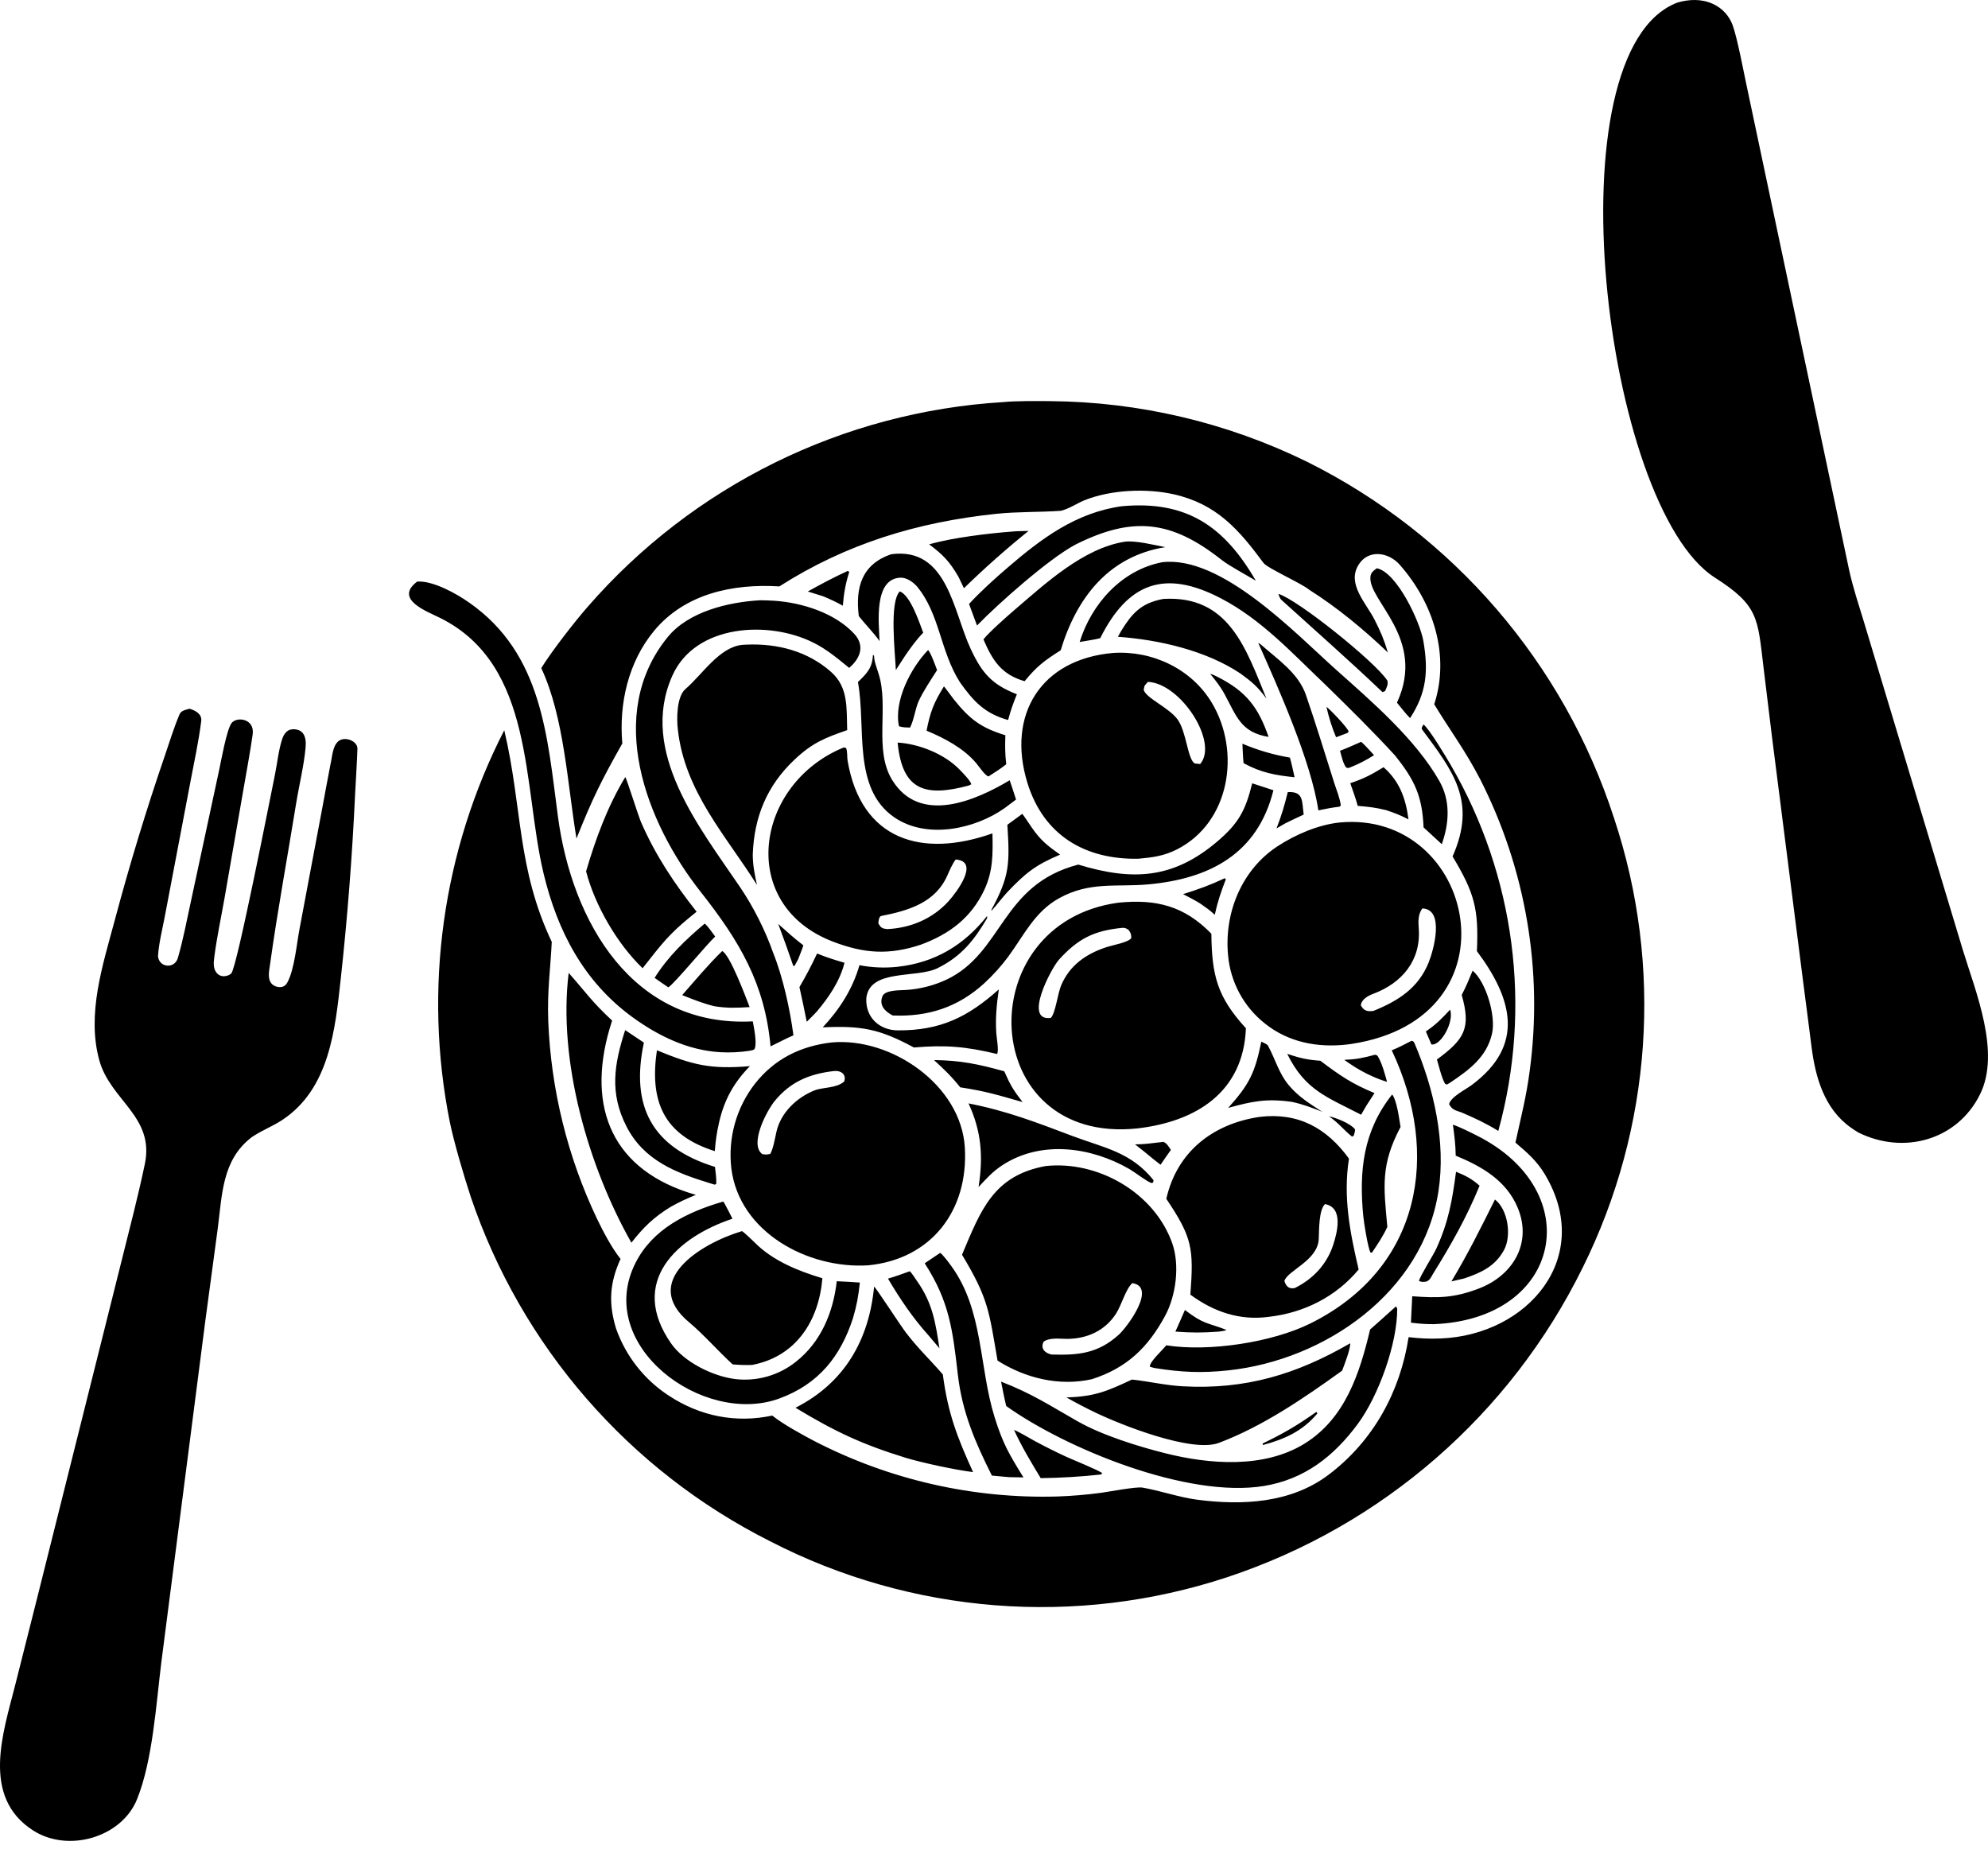
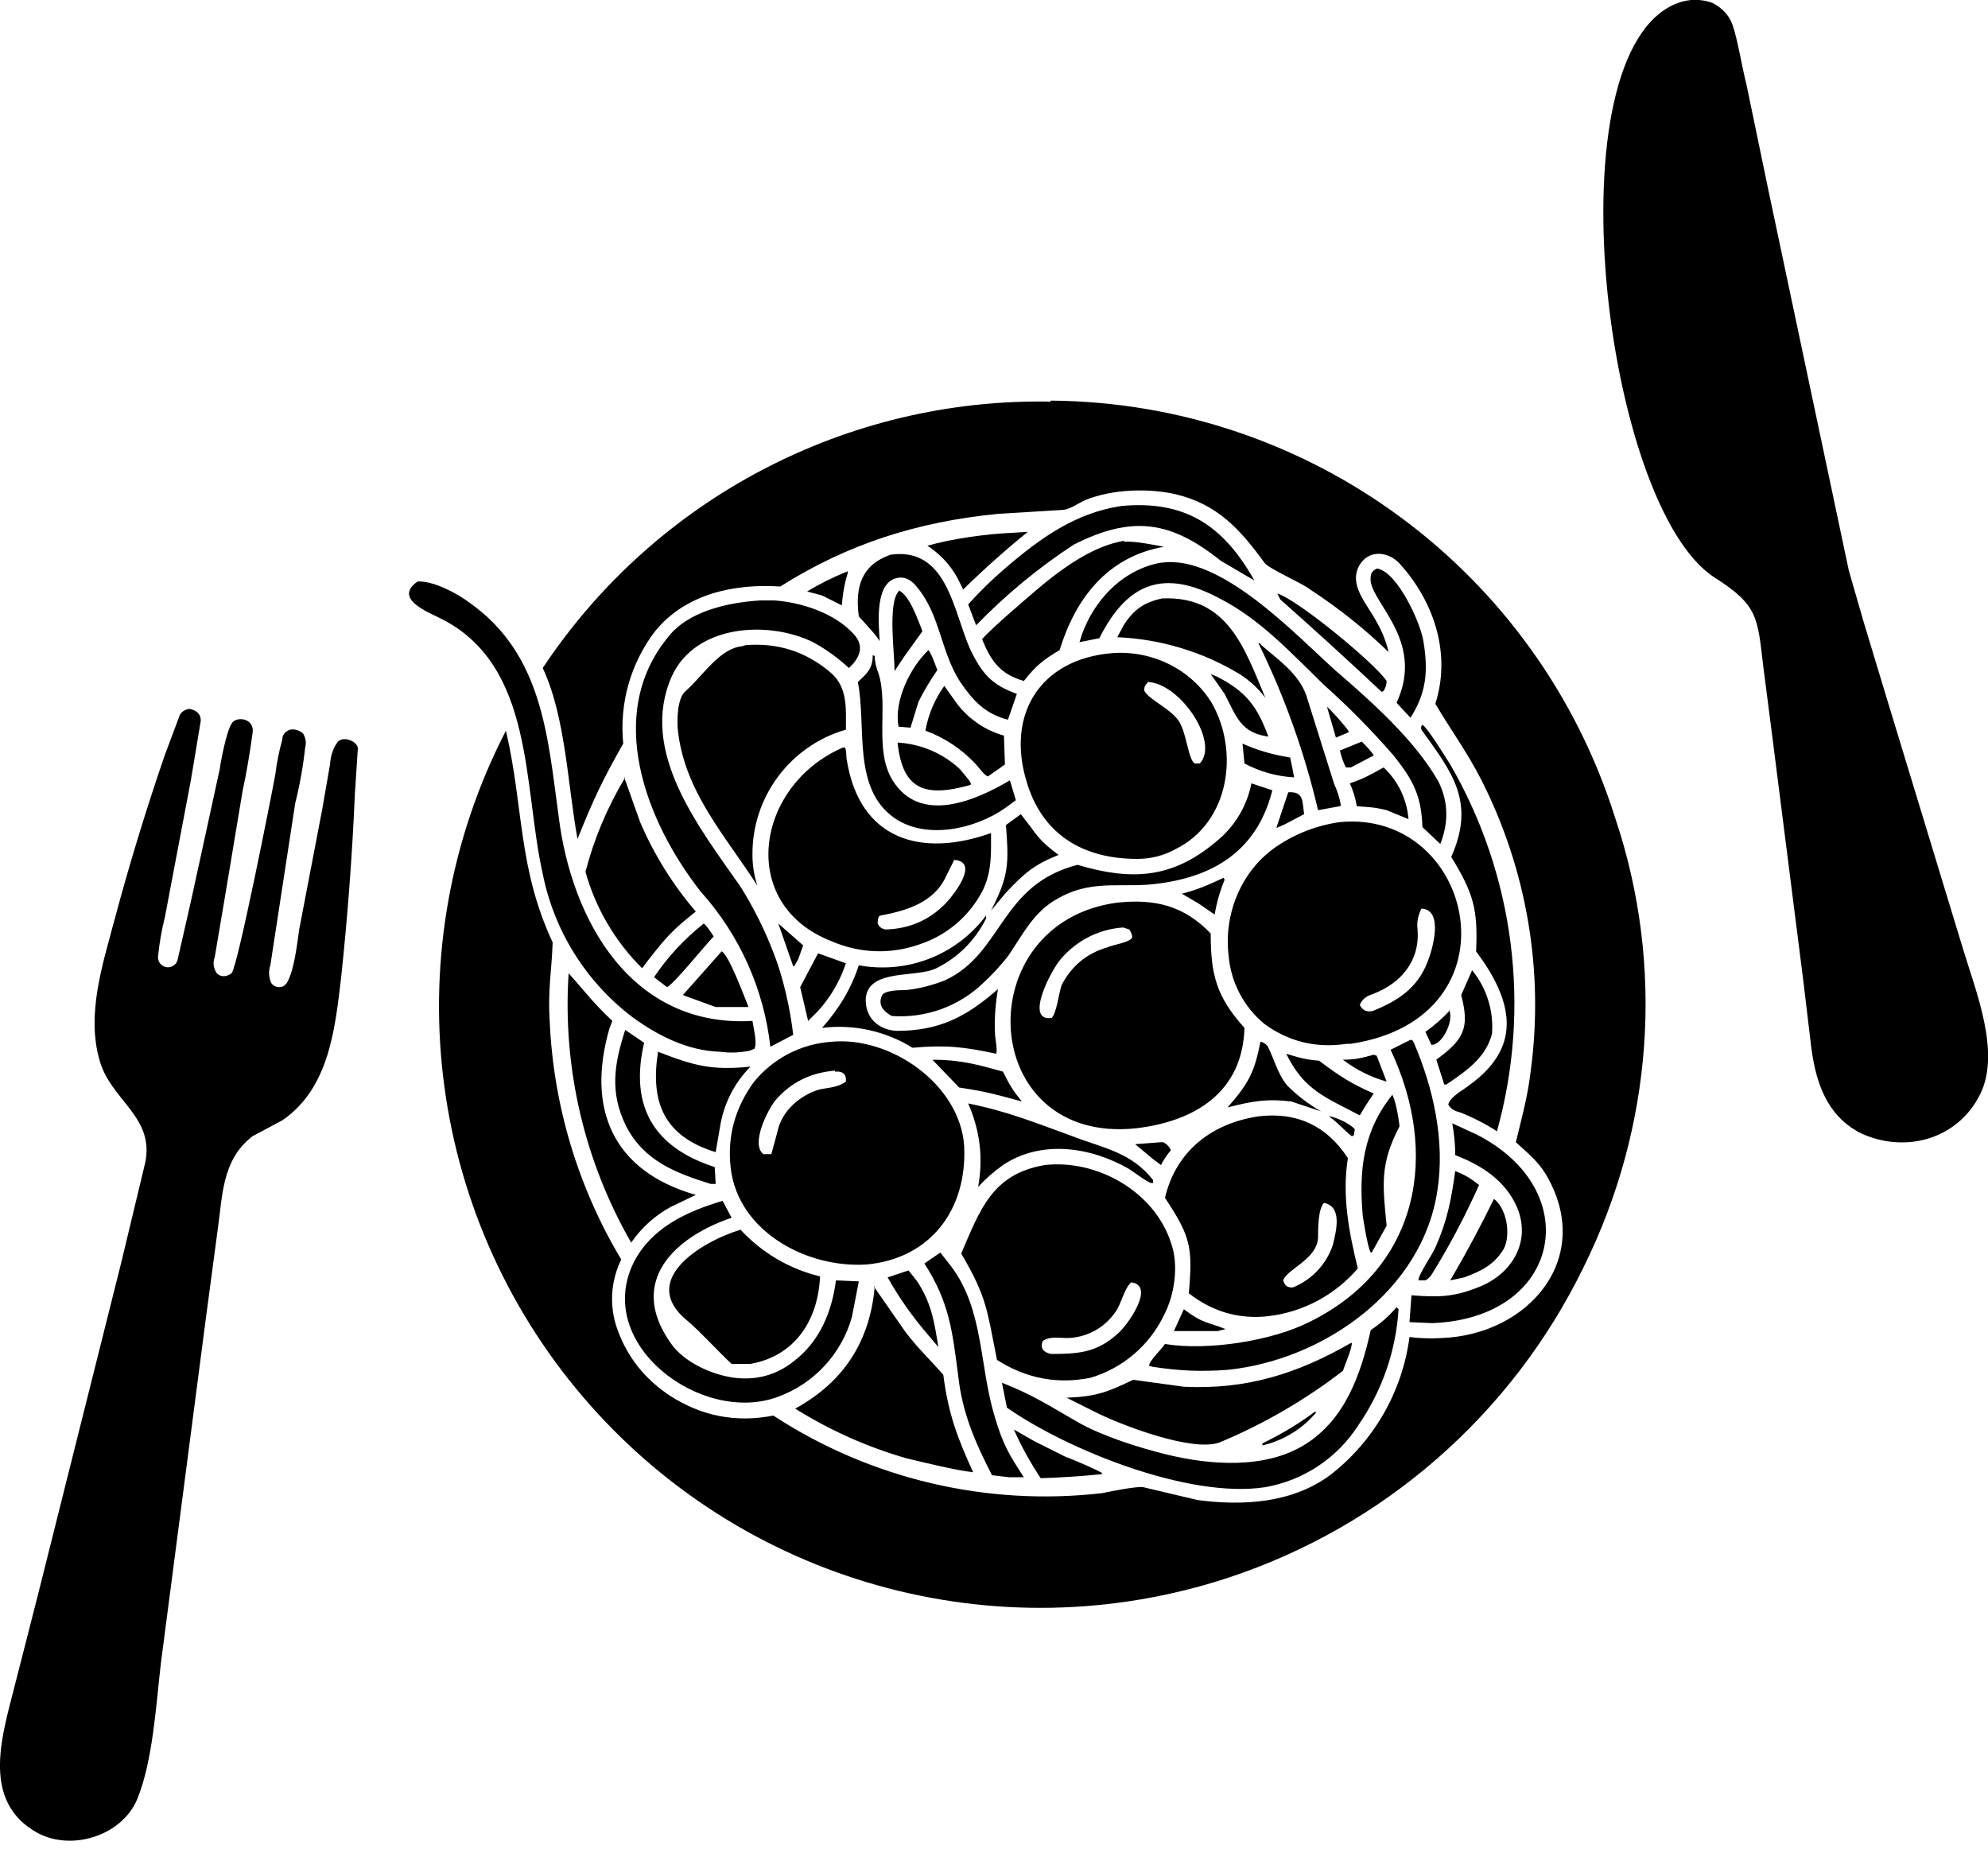
- <svg xmlns="http://www.w3.org/2000/svg" width="200" height="186" viewBox="0 0 200 186" fill="none">
-   <path d="M19.078 71.296C19.652 71.47 20.335 71.82 20.244 72.54C19.99 74.558 19.548 76.59 19.167 78.594L16.576 92.213C16.34 93.451 15.964 94.956 15.896 96.189C15.996 97.343 17.566 97.508 17.899 96.352C18.432 94.506 18.797 92.554 19.206 90.673L22.054 77.43C22.231 76.601 22.785 73.51 23.264 72.781C23.747 72.047 25.651 72.248 25.419 73.884C25.154 75.75 24.785 77.696 24.457 79.603L22.585 90.366C22.239 92.33 21.811 94.307 21.558 96.285C21.489 96.83 21.423 97.437 21.814 97.887C21.982 98.08 22.201 98.19 22.457 98.203C22.718 98.215 23.094 98.112 23.273 97.91C23.858 97.253 27.214 80.1 27.654 77.957C27.893 76.794 28.016 75.5 28.379 74.376C28.471 74.091 28.603 73.817 28.828 73.613C29.076 73.388 29.361 73.332 29.688 73.366C30.021 73.4 30.315 73.531 30.508 73.811C30.775 74.2 30.782 74.746 30.742 75.199C30.584 77.015 30.085 79.003 29.791 80.828C28.919 86.234 27.912 91.643 27.16 97.066C27.08 97.642 26.896 98.433 27.302 98.922C27.491 99.151 27.782 99.279 28.077 99.296C28.455 99.317 28.713 99.178 28.898 98.848C29.617 97.569 29.849 94.947 30.128 93.471L32.383 81.492C32.67 79.952 32.952 78.409 33.25 76.87C33.429 76.146 33.438 75.142 33.991 74.608C34.62 74 35.986 74.52 35.959 75.326C35.909 76.808 35.799 78.417 35.724 79.896C35.436 86.111 34.953 92.316 34.277 98.501C33.717 103.576 33.142 109.522 28.403 112.66C27.457 113.286 26.404 113.686 25.451 114.312L25.328 114.393C22.299 116.701 22.355 120.255 21.886 123.731L20.668 132.778L16.235 167.187C15.708 171.409 15.363 177.086 13.789 180.99C12.236 184.84 6.869 186.395 3.346 184.143C-1.937 180.767 0.319 174.296 1.528 169.51L3.788 160.551L12.192 126.99C13.011 123.691 13.88 120.405 14.573 117.085C15.569 112.312 11.096 110.693 9.987 106.649C8.712 102.001 10.331 97.095 11.549 92.561C13.04 86.967 14.726 81.426 16.606 75.95C17.049 74.647 17.528 73.098 18.074 71.834C18.229 71.477 18.715 71.385 19.078 71.296ZM105.63 40.352C114.601 40.42 123.442 42.504 131.498 46.453C146.191 53.768 157.322 66.689 162.379 82.302C167.336 97.198 166.203 113.449 159.227 127.513C151.962 142.268 139.076 153.489 123.461 158.658C108.266 163.677 91.689 162.372 77.467 155.039C63.26 147.888 52.441 135.434 47.35 120.368C46.676 118.31 45.675 114.93 45.246 112.839C42.581 99.469 44.514 85.59 50.731 73.457C52.566 81.25 51.988 87.3 55.509 94.751C55.365 97.656 55.049 99.601 55.155 102.691C55.425 109.58 57.088 116.343 60.045 122.571C60.682 123.889 61.521 125.501 62.43 126.642C61.318 129.072 61.206 131.118 61.984 133.665C62.968 136.441 64.842 138.814 67.314 140.415C70.46 142.473 74.031 143.178 77.693 142.4C78.759 143.259 80.726 144.337 81.947 144.974C89.496 148.868 97.911 150.783 106.402 150.538C107.886 150.486 109.366 150.36 110.837 150.16C111.666 150.038 114.31 149.542 114.92 149.643C116.641 149.93 118.615 150.623 120.436 150.862C124.98 151.457 129.874 151.214 133.657 148.356C138.171 144.946 140.859 140.011 141.712 134.511C142.884 134.645 143.739 134.691 144.934 134.644C153.715 134.296 160.402 126.484 155.428 118.144C154.622 116.792 153.647 115.95 152.458 114.939C153.008 112.41 153.555 110.336 153.897 107.7C155.247 97.648 153.506 87.424 148.908 78.384C147.416 75.5 145.921 73.535 144.288 70.849C145.9 65.886 144.184 60.618 140.813 56.804C139.694 55.538 137.658 55.222 136.671 56.821C135.477 58.754 137.442 60.668 138.293 62.35C138.898 63.547 139.235 64.327 139.625 65.638C137.208 63.32 134.536 61.117 131.7 59.319C131.028 58.73 127.502 57.152 127.125 56.643C124.659 53.314 122.428 50.696 118.072 49.721C115.36 49.114 111.782 49.248 109.1 50.325C108.392 50.609 107.497 51.219 106.716 51.384C104.542 51.538 102.404 51.46 100.219 51.689C92.292 52.519 85.124 54.7 78.406 58.99C73.779 58.7 68.913 59.695 65.792 63.472C63.206 66.602 62.257 70.782 62.607 74.788C60.489 78.539 59.575 80.383 57.997 84.355C57.084 78.865 56.758 72.142 54.454 67.208C55.477 65.539 57.817 62.531 59.103 61.064C69.725 48.842 84.821 41.409 100.986 40.445C102.138 40.324 104.454 40.339 105.63 40.352ZM140.563 131.613C140.598 135.101 138.701 140.401 136.599 143.24C134.181 146.503 131.241 148.809 127.164 149.481C119.489 150.745 107.268 145.745 101.23 141.439C101.03 140.635 100.873 139.797 100.709 138.983C103.835 140.196 105.565 141.357 108.41 142.975C110.881 144.381 114.479 145.498 117.234 146.191C121.693 147.312 127.165 147.738 131.237 145.225C135.349 142.68 136.792 138.13 137.84 133.738C138.71 132.971 139.576 132.198 140.434 131.418L140.563 131.613ZM102.016 143.843C102.466 144.008 103.653 144.714 104.144 144.983C105.145 145.521 106.162 146.03 107.192 146.508C107.916 146.848 110.494 147.87 110.892 148.196L110.769 148.326C108.752 148.546 106.727 148.669 104.698 148.693C103.745 147.116 102.779 145.522 102.016 143.843ZM94.588 126.032C94.897 126.252 95.46 127.021 95.712 127.368C98.952 131.828 98.476 137.483 100.064 142.574C100.9 145.25 101.515 146.269 102.963 148.619L101.527 148.595L99.788 148.437C98.111 145.096 96.805 142.077 96.366 138.305C95.846 133.836 95.537 130.96 93.028 127.079L94.588 126.032ZM87.939 129.417C88.226 129.689 90.579 133.319 91.135 134.048C92.378 135.681 93.558 136.759 94.853 138.266C95.363 142.176 96.304 144.597 97.894 148.085C96.148 147.876 92.84 147.162 91.163 146.663C86.682 145.281 83.975 143.996 80.03 141.612C84.939 139.127 87.427 134.818 87.939 129.417ZM135.831 135.13C135.877 135.688 135.247 137.281 135.023 137.881C131.195 140.634 127.062 143.472 122.625 145.147C119.924 146.166 112.816 143.36 110.156 142.076C109.127 141.576 108.28 141.138 107.285 140.572C110.123 140.492 111.371 139.951 113.88 138.776C115.587 138.958 117.216 139.357 118.996 139.455C125.326 139.8 130.437 138.249 135.831 135.13ZM132.425 142.033C132.47 142.065 132.438 142.034 132.531 142.188C131.057 143.954 129.248 144.773 127.057 145.361C127.045 145.311 127.034 145.262 127.021 145.211C129.165 144.178 130.495 143.395 132.425 142.033ZM72.761 120.868C72.902 121.03 73.566 122.359 73.688 122.597C68.079 124.463 63.203 128.941 67.51 135.136C68.816 137.016 71.707 138.449 73.978 138.728C76.153 138.983 78.34 138.361 80.055 136.999C82.593 135.004 83.825 132.021 84.181 128.885C84.933 128.908 85.747 128.974 86.504 129.019C86.352 130.433 86.194 131.306 85.8 132.644C84.566 136.398 82.407 139.214 78.408 140.681C70.724 143.5 59.74 135.331 63.934 127.043C65.662 123.626 69.103 121.938 72.761 120.868ZM105.193 117.299C110.424 116.731 116.113 119.944 117.927 125.053C118.71 127.262 118.319 130.34 117.198 132.398C115.47 135.572 113.353 137.615 109.85 138.739C106.567 139.473 103.166 138.647 100.357 136.87C99.495 131.879 99.451 130.648 96.782 126.22C98.666 121.757 99.922 118.261 105.193 117.299ZM142.009 104.697C142.145 104.724 142.235 104.784 142.296 104.924C144.251 109.491 145.475 114.854 144.717 119.812C143.16 129.99 133.327 136.809 123.577 137.852C120.848 138.144 118.843 138.043 116.147 137.616C116.003 137.587 115.82 137.525 115.675 137.481C115.668 136.968 116.862 135.913 117.332 135.331C121.606 136.008 127.98 135.046 131.844 133.125C143.011 127.571 144.935 116.055 140.015 105.655C140.718 105.376 141.339 105.042 142.009 104.697ZM74.644 123.846C74.779 123.888 75.763 124.825 75.936 125C77.731 126.822 80.325 127.867 82.736 128.585C82.377 132.889 80.068 136.477 75.655 137.307C74.915 137.328 74.449 137.309 73.709 137.251C72.294 135.965 70.724 134.175 69.344 133.031C64.374 128.91 70.43 125.107 74.644 123.846ZM113.913 129.077C113.241 129.684 112.845 131.267 112.269 132.157C111.169 133.854 109.406 134.655 107.406 134.686C106.656 134.691 105.661 134.517 105.002 134.956C104.632 135.637 105.122 136.123 105.796 136.259C108.46 136.337 110.434 136.171 112.542 134.276C113.429 133.478 116.402 129.445 113.913 129.077ZM91.527 127.882C91.733 128.057 92.085 128.627 92.269 128.887C93.821 131.083 94.12 133.067 94.51 135.63L93.382 134.296C91.822 132.564 90.518 130.628 89.336 128.623C90.076 128.409 90.802 128.141 91.527 127.882ZM119.207 131.777C121.152 133.266 121.413 133.012 123.379 133.779C123.284 133.878 122.782 133.926 122.601 133.956C120.889 134.074 119.95 134.075 118.247 133.953C118.578 133.242 118.892 132.497 119.207 131.777ZM146.166 113.137C146.926 113.394 147.84 113.863 148.564 114.225C159.725 119.813 157.172 132.71 144.217 133.205C143.332 133.199 142.823 133.163 141.945 133.053C141.996 132.167 142.039 131.282 142.075 130.396C144.673 130.583 146.27 130.584 148.804 129.61C152.213 128.298 154.165 125.044 152.688 121.497C151.548 118.758 149.102 117.349 146.451 116.253C146.435 115.175 146.318 114.2 146.166 113.137ZM126.726 112.353C130.604 111.887 133.468 113.467 135.711 116.551C135.105 120.397 135.815 123.987 136.685 127.705C134.408 130.446 131.186 132.061 127.664 132.464C124.728 132.87 122.095 131.959 119.755 130.234C120.105 125.566 119.947 124.489 117.336 120.594C118.408 115.861 122.009 113.05 126.726 112.353ZM133.296 121.126C132.678 121.718 132.709 123.716 132.672 124.626C132.579 126.821 129.517 127.805 129.213 128.863C129.387 129.38 129.626 129.68 130.247 129.576C132.067 128.686 133.461 127.215 134.106 125.284C134.533 124.005 135.185 121.461 133.296 121.126ZM146.483 117.871C147.487 118.285 148.036 118.56 148.851 119.276C147.545 122.473 145.965 125.249 144.154 128.162C143.948 128.517 143.865 128.76 143.498 128.921C143.176 128.95 143.047 128.992 142.752 128.858C142.877 128.33 144.195 126.271 144.509 125.582C145.737 122.876 146.099 120.755 146.483 117.871ZM150.398 120.666C151.706 121.667 152.092 124.303 151.311 125.742C150.414 127.396 148.995 128.03 147.309 128.604L146.017 128.904C147.68 126.135 148.971 123.536 150.398 120.666ZM83.673 104.864C89.667 104.327 96.701 109.155 97.067 115.446C97.437 121.793 93.673 126.673 87.326 127.287C81.286 127.658 74.372 123.967 73.575 117.532C73.219 114.495 74.07 111.439 75.945 109.023C77.914 106.522 80.546 105.223 83.673 104.864ZM140.058 110.097C140.534 110.712 140.761 112.545 140.9 113.367C138.896 117.169 139.189 119.285 139.572 123.419C139.12 124.392 138.61 125.136 138.017 126.016L137.869 125.995C137.604 125.451 137.217 123.03 137.149 122.323C136.714 117.778 137.133 113.78 140.058 110.097ZM57.211 97.87C59.015 99.912 59.509 100.731 61.583 102.666C61.491 102.938 61.406 103.212 61.326 103.488C58.995 111.494 61.633 117.81 70.007 120.197C69 120.613 68.441 120.865 67.484 121.396C65.77 122.442 64.729 123.462 63.52 125.008C59.177 117.331 56.119 106.708 57.211 97.87ZM97.438 110.996C101.316 111.757 104.282 112.913 107.939 114.293C111.019 115.456 113.775 115.873 116.05 118.72L116.007 118.96L115.839 119.007C115.383 118.859 114.247 117.973 113.644 117.614C109.792 115.383 104.777 114.667 100.869 117.195C99.878 117.836 99.237 118.563 98.445 119.408C98.925 116.353 98.744 113.822 97.438 110.996ZM64.779 104.882C63.408 111.296 65.595 115.438 71.929 117.384C71.987 117.897 72.101 118.624 72.046 119.11L71.898 119.169L71.481 119.043C68.031 117.989 64.795 116.763 63.031 113.326C61.292 109.937 61.794 107.034 62.894 103.625L64.779 104.882ZM117.039 114.864C117.406 115.016 117.558 115.333 117.796 115.675C117.449 116.142 117.091 116.685 116.757 117.168L116.036 116.604C115.442 116.096 114.805 115.604 114.19 115.117C115.051 115.123 115.913 114.999 116.768 114.899L117.039 114.864ZM83.868 107.744C81.423 108.029 79.512 108.824 77.925 110.772C77.128 111.75 75.356 115.127 76.692 116.097C77.084 116.157 77.103 116.153 77.491 116.08C77.788 115.562 77.967 114.502 78.108 113.871C78.544 111.923 80.148 110.405 81.956 109.683C82.813 109.354 84.136 109.485 84.923 108.8C85.192 108.064 84.573 107.652 83.868 107.744ZM66.088 105.653C69.713 107.146 71.484 107.583 75.446 107.248C73.812 108.909 72.849 110.666 72.336 112.937C72.1 113.986 71.994 114.734 71.911 115.799C66.744 114.17 65.333 110.775 66.088 105.653ZM168.759 0.257C169.94 -0.085 171.181 -0.128 172.319 0.389C173.248 0.808 173.967 1.584 174.314 2.541C174.784 3.862 175.365 6.962 175.684 8.46L177.94 19.127L186.037 57.377C186.423 59.14 187.016 60.908 187.543 62.642L189.805 70.154L197.456 95.523C198.752 99.774 201.305 105.851 199.19 110.101C196.9 114.706 191.517 116.182 186.967 113.929C186.712 113.778 186.465 113.616 186.224 113.445C183.521 111.547 182.626 108.349 182.238 105.24C181.959 103.005 181.662 100.772 181.374 98.54L178.265 74.1L177.419 67.156C176.819 62.168 176.934 60.922 172.525 58.105C161.325 50.947 155.87 5.134 168.759 0.257ZM133.707 112.296C134.386 112.43 135.841 113.01 136.287 113.567C136.391 113.695 136.236 114.069 136.189 114.246L136.02 114.338C135.141 113.636 134.787 113.07 133.707 112.296ZM143.203 72.877C143.761 73.258 145.562 76.283 145.955 76.963C152.42 88.094 154.144 101.354 150.736 113.766C149.503 113.007 148.361 112.471 147.038 111.907C146.411 111.689 146.085 111.645 145.783 111.066C145.974 110.326 147.394 109.641 148.048 109.157C153.466 105.145 152.147 100.449 148.583 95.682C148.77 91.402 148.337 89.832 146.135 86.154C148.589 80.606 146.191 77.592 143.064 73.376C142.965 73.24 143.127 73.031 143.203 72.877ZM112.52 90.804C116.336 90.425 119.15 91.138 121.869 93.929C121.909 98.148 122.474 100.304 125.344 103.437C125.09 109.869 120.343 112.826 114.419 113.513C98.336 115.203 97.429 92.845 112.52 90.804ZM129.5 106.015C130.78 106.436 131.49 106.612 132.829 106.706C134.849 108.221 135.964 108.995 138.281 109.96L137.465 111.216L136.932 112.137C133.511 110.354 131.313 109.696 129.5 106.015ZM126.893 104.785C127.048 104.853 127.485 105.048 127.556 105.176C128.299 106.53 128.64 107.952 129.665 109.177C130.626 110.327 131.797 111.044 133.029 111.844C132.007 111.434 131.063 111.081 129.983 110.845C127.425 110.479 125.972 110.784 123.559 111.449C125.728 109.045 126.256 107.874 126.893 104.785ZM93.965 106.637C96.659 106.668 98.472 107.055 101.032 107.767C101.659 109.184 101.955 109.677 102.879 110.864C100.329 110.139 99.253 109.787 96.604 109.379C95.74 108.294 94.974 107.563 93.965 106.637ZM148.153 97.642C149.502 98.796 150.511 102.195 150.105 103.973C149.564 106.342 147.805 107.618 145.924 108.886L145.569 109.102L145.377 109.02C145.028 108.404 144.78 107.321 144.559 106.582C147.297 104.562 148.021 103.47 147.054 100.089C147.495 99.24 147.79 98.522 148.153 97.642ZM138.314 106.106C138.449 106.106 138.446 106.133 138.588 106.208C139.038 106.956 139.313 107.99 139.541 108.83C138.711 108.571 138.306 108.392 137.517 108.016C136.576 107.538 136.084 107.209 135.233 106.617C136.473 106.562 137.125 106.425 138.314 106.106ZM99.304 92.374C97.998 94.576 96.745 96.185 94.336 97.387C92.209 98.449 87.479 97.415 87.154 100.415C87.055 102.362 88.494 103.641 90.329 103.65C94.638 103.671 97.374 102.299 100.485 99.53C100.267 101.055 100.125 102.415 100.233 103.949C100.269 104.453 100.505 105.678 100.31 106.026C97.144 105.274 95.164 105.102 91.94 105.372C88.48 103.497 86.644 103.167 82.769 103.346C84.456 101.549 85.786 99.477 86.464 97.094C87.716 97.336 88.997 97.391 90.266 97.258C94.038 96.846 96.959 95.102 99.308 92.147L99.304 92.374ZM41.973 58.502C43.594 58.401 45.966 59.743 47.244 60.648C54.556 65.786 55.054 74.051 56.128 82.126C57.539 92.738 63.644 103.387 75.734 102.744C75.846 103.371 76.168 104.892 75.929 105.481C75.861 105.647 75.645 105.644 75.411 105.703C74.439 105.854 73.453 105.902 72.471 105.847C69.192 105.658 66.227 104.208 63.625 102.319C58.723 98.743 56.078 93.669 54.685 87.862C52.572 79.049 53.813 66.919 44.297 62.169C42.94 61.492 39.609 60.286 41.973 58.502ZM76.478 60.384C76.96 60.387 77.442 60.404 77.924 60.434C80.698 60.627 84.009 61.661 85.945 63.769C87.044 64.966 86.537 66.243 85.429 67.186C84.278 66.249 83.156 65.3 81.824 64.645C77.343 62.397 69.967 62.777 67.646 67.958C64.22 75.606 70.404 83.262 74.451 89.237C75.796 91.222 76.987 93.584 77.776 95.832C78.772 98.314 79.471 101.498 79.822 104.147C79.074 104.474 78.26 104.897 77.521 105.261C76.941 98.949 74.426 94.705 70.473 89.694C65.005 82.764 60.813 71.87 67.183 64.076C69.269 61.524 73.266 60.561 76.478 60.384ZM134.77 82.739C148.4 81.448 153.116 102.411 135.95 105.016C135.8 105.038 135.65 105.058 135.5 105.075C132.531 105.41 129.6 104.849 127.238 102.946C125.128 101.273 123.795 98.808 123.551 96.126C123.131 91.859 124.911 87.502 128.503 85.145C130.299 83.966 132.617 82.962 134.77 82.739ZM145.888 101.561C146.308 102.794 144.951 105.225 144.006 105.067L143.445 103.757C144.485 103.058 145.057 102.457 145.888 101.561ZM82.203 95.919C83.208 96.325 83.921 96.545 84.96 96.85C84.495 98.692 83.404 100.293 82.197 101.728C81.942 102.024 81.452 102.491 81.163 102.786C80.931 101.621 80.686 100.458 80.427 99.298C81.151 98.051 81.581 97.226 82.203 95.919ZM112.851 93.342C110.059 93.628 108.471 94.412 106.551 96.521C105.738 97.414 102.913 102.791 105.72 102.395C106.193 101.885 106.406 99.951 106.754 99.127C107.609 97.103 109.255 95.96 111.279 95.291C112.03 95.044 113.577 94.795 113.817 94.343C113.778 93.924 113.775 93.864 113.525 93.529C113.213 93.349 113.197 93.325 112.851 93.342ZM128.112 79.495C126.52 85.879 121.719 88.409 115.474 88.968C112.331 89.25 109.642 88.648 106.553 90.354C104.108 91.704 103.033 94.048 101.452 96.209C100.727 97.188 99.909 98.097 99.011 98.921C96.374 101.33 93.357 102.301 89.811 102.153C89.05 101.753 88.411 101.154 88.774 100.225C89.036 99.557 90.564 99.63 91.173 99.585C92.55 99.492 93.9 99.15 95.156 98.577C100.95 95.876 100.66 89.002 108.48 86.973C113.927 88.629 117.989 88.416 122.392 84.71C124.606 82.846 125.3 81.541 125.976 78.796L128.112 79.495ZM143.088 91.384C142.65 91.997 142.679 92.698 142.731 93.388C142.972 96.604 141.058 98.885 138.153 99.973C137.632 100.169 136.978 100.517 136.904 101.13C137.213 101.696 137.564 101.77 138.174 101.692C140.65 100.687 142.682 99.412 143.727 96.824C144.234 95.57 145.363 91.453 143.088 91.384ZM72.654 95.671C73.437 96.027 75.04 100.34 75.416 101.309C74.125 101.39 73.132 101.429 71.857 101.218C70.76 100.952 69.676 100.524 68.632 100.101C69.974 98.569 71.197 97.1 72.654 95.671ZM70.897 92.91C71.2 93.144 71.701 93.873 71.951 94.212C71.058 95.039 67.828 98.976 67.235 99.321C66.79 99.035 66.296 98.674 65.856 98.368C67.214 96.206 68.968 94.536 70.897 92.91ZM62.907 78.166C63.031 78.29 64.215 82.068 64.486 82.693C65.941 86.043 67.837 88.869 70.082 91.715C67.843 93.509 67.054 94.321 65.299 96.576L64.65 97.398C62.102 94.96 59.845 91.074 58.962 87.652C59.929 84.36 61.123 81.113 62.907 78.166ZM78.291 92.94C79.26 93.799 79.777 94.289 80.821 95.097C80.689 95.523 80.462 96.068 80.297 96.497L79.93 97.169L79.805 97.161C79.323 95.746 78.818 94.339 78.291 92.94ZM85.105 75.235C85.272 75.528 85.206 76.135 85.27 76.514C86.644 84.56 92.778 86.332 99.844 83.834C99.886 85.869 99.918 87.605 99.027 89.512C97.704 92.343 95.481 93.982 92.627 95.034C89.438 96.087 86.953 95.929 83.818 94.732C74.102 91.022 75.931 78.864 84.874 75.193L85.105 75.235ZM96.144 86.463C95.802 86.919 95.526 87.571 95.311 88.058C94.09 90.834 91.355 91.608 88.652 92.143C88.429 92.187 88.364 92.693 88.367 92.898C88.619 93.324 88.741 93.405 89.233 93.462C91.598 93.363 93.815 92.431 95.425 90.661C96.164 89.848 98.64 86.635 96.144 86.463ZM123.321 88.462C122.822 89.747 122.507 90.685 122.209 92.019C121.698 91.546 121.318 91.289 120.744 90.889C120.232 90.56 119.571 90.234 119.022 89.946C120.59 89.455 121.746 89.034 123.225 88.342L123.321 88.462ZM102.846 81.87C102.93 81.946 103.672 83.06 103.778 83.214C104.689 84.542 105.383 85.075 106.649 85.971C104.145 87.035 103.185 87.811 101.329 89.757C100.819 90.314 100.321 90.985 99.781 91.585L99.725 91.548C101.588 88.125 101.589 86.864 101.344 82.97L102.846 81.87ZM75.116 64.845C78.201 64.72 81.234 65.488 83.608 67.591C85.364 69.146 85.156 71.196 85.231 73.447C82.999 74.224 81.744 74.71 79.941 76.407C77.149 79.035 75.864 82.187 75.73 85.977C75.74 87.09 75.92 87.952 76.153 89.02C73.04 84.058 68.871 79.622 68.19 73.354C68.064 72.31 68.071 70.074 68.958 69.314C70.661 67.855 72.369 65.079 74.695 64.868C74.835 64.858 74.976 64.851 75.116 64.845ZM111.994 65.682C115.942 65.43 119.868 67.279 121.92 70.706C124.841 75.585 123.765 82.707 118.429 85.433C117.095 86.115 115.965 86.253 114.511 86.385C109.149 86.482 104.979 84.024 103.354 78.729C101.264 71.914 104.704 66.31 111.994 65.682ZM116.92 56.558C122.882 55.847 130.308 63.702 134.439 67.39C138.051 70.614 142.406 74.354 144.806 78.569C145.943 80.568 145.797 82.82 145.048 84.921C144.433 84.362 143.822 83.799 143.216 83.232C143.085 80.085 142.315 78.453 140.343 75.997C138.196 73.644 135.608 71.093 133.311 68.851C129.986 65.702 126.936 62.331 122.824 60.188C117.159 57.236 113.469 58.632 110.684 64.2C110.09 64.349 109.238 64.472 108.618 64.582C109.81 60.731 112.859 57.334 116.92 56.558ZM87.937 65.995C87.934 66.538 88.228 67.225 88.395 67.793C89.451 71.116 87.88 75.423 89.763 78.475C92.559 83.008 98.194 80.511 101.578 78.491C101.8 79.119 102.009 79.793 102.218 80.429L101.075 81.289C98.062 83.421 93.219 84.45 89.968 82.218C85.718 79.3 87.154 73.127 86.311 68.611C87.245 67.71 87.763 67.178 87.823 65.85L87.937 65.995ZM129.555 79.684C131.171 79.59 130.971 80.604 131.156 81.943C130.548 82.214 129.932 82.521 129.33 82.812L128.422 83.333C128.952 81.961 129.201 81.096 129.555 79.684ZM139.19 77.178C140.825 78.612 141.431 80.362 141.698 82.423C140.78 81.964 140.431 81.826 139.456 81.496C138.31 81.219 137.752 81.169 136.591 81.065C136.396 80.321 136.095 79.519 135.842 78.786C137.28 78.296 137.927 77.947 139.19 77.178ZM126.584 64.675C126.701 64.731 126.774 64.773 126.874 64.862C128.54 66.331 130.619 67.712 131.374 69.892C132.4 72.856 133.281 75.789 134.232 78.768C134.451 79.453 134.811 80.325 134.891 81.021L134.757 81.149C133.987 81.241 133.394 81.36 132.632 81.519C131.903 76.593 128.624 69.241 126.584 64.675ZM90.305 74.7C92.466 74.825 95.046 75.857 96.561 77.44C96.831 77.723 97.657 78.549 97.712 78.897L97.466 79.019C93.094 80.193 90.771 79.545 90.305 74.7ZM124.99 74.812C126.522 75.464 128.126 75.933 129.768 76.21C129.948 76.837 130.094 77.547 130.24 78.189C128.255 77.977 126.87 77.728 125.107 76.768C125.042 76.157 125.022 75.436 124.99 74.812ZM94.967 69.047C95.048 69.124 95.805 70.163 95.965 70.363C97.562 72.358 98.695 73.213 101.144 73.962C101.105 74.962 101.109 75.885 101.232 76.879C100.676 77.329 100.056 77.711 99.455 78.1C99.154 78.094 98.465 77.073 98.209 76.768C96.952 75.27 95.003 74.244 93.216 73.504C93.585 71.608 93.95 70.67 94.967 69.047ZM136.942 74.622C137.26 74.887 137.925 75.632 138.238 75.966C137.426 76.473 136.748 76.829 135.857 77.187C135.537 77.281 135.683 77.297 135.406 77.187C135.104 76.748 134.96 76.06 134.811 75.527C135.506 75.264 136.255 74.92 136.942 74.622ZM115.486 68.591C115.09 69.06 115.17 68.857 115.059 69.392C115.297 70.234 117.553 71.153 118.45 72.348C119.366 73.571 119.468 76.381 120.194 76.798L120.739 76.858C122.619 74.691 118.808 68.753 115.486 68.591ZM133.447 71.107C133.763 71.309 135.573 73.197 135.682 73.593L135.557 73.734L134.415 74.163C134 73.176 133.677 72.153 133.447 71.107ZM121.751 67.791C121.97 67.832 122.261 67.974 122.466 68.078C125.384 69.553 126.586 71.146 127.625 74.129C124.834 73.674 124.409 72.065 123.207 69.848C122.798 69.092 122.295 68.451 121.751 67.791ZM93.373 65.386C93.673 65.736 94.089 66.927 94.274 67.409C93.683 68.334 92.846 69.585 92.409 70.559C92.092 71.266 91.936 72.471 91.553 73.191C91.126 73.174 90.85 73.187 90.439 73.057C89.904 70.498 91.646 67.166 93.373 65.386ZM89.639 55.756C95.329 54.982 95.879 61.508 97.683 65.339C98.822 67.755 99.814 68.864 102.301 69.842C101.88 70.888 101.718 71.344 101.418 72.431C99.08 71.78 97.928 70.546 96.578 68.64C94.562 65.474 94.564 61.776 92.24 58.98C91.848 58.538 91.185 58.082 90.577 58.111C87.859 58.239 88.43 62.751 88.486 64.496C88.058 63.838 86.969 62.706 86.398 61.98C86.039 59.065 86.714 56.773 89.639 55.756ZM138.517 57.164C140.55 57.582 142.862 62.57 143.192 64.462C143.716 67.472 143.527 69.69 141.859 72.237C141.491 71.886 140.885 71.104 140.539 70.685C143.534 64.214 137.59 60.416 137.872 58C137.92 57.58 138.198 57.4 138.517 57.164ZM117.032 60.249C123.621 59.863 125.33 65.202 127.409 70.272C126.466 69.034 126.031 68.659 124.812 67.765C121.352 65.442 116.591 64.35 112.472 64.059C112.689 63.632 112.935 63.219 113.207 62.824C114.248 61.279 115.237 60.593 117.032 60.249ZM128.614 59.742C130.532 60.307 138.345 66.565 139.573 68.463C139.675 68.862 139.508 69.12 139.347 69.518L139.085 69.624C135.75 66.449 132.303 63.416 128.892 60.325C128.765 60.209 128.663 59.909 128.614 59.742ZM113.173 54.491C114.233 54.355 116.088 54.816 117.229 55.04C111.512 55.962 108.301 60.152 106.709 65.414C105.044 66.475 104.297 67.035 103.08 68.527C100.742 67.849 99.847 66.438 98.938 64.32C99.461 63.638 101.276 62.032 102.011 61.403C105.128 58.735 108.982 55.14 113.173 54.491ZM90.527 59.489C91.623 59.934 92.484 62.62 92.879 63.648C92.161 64.382 91.666 65.094 91.085 65.925L90.125 67.401C90.061 65.729 89.446 60.552 90.527 59.489ZM112.852 50.925C119.373 50.324 123.169 52.941 126.34 58.416C125.433 57.868 123.667 56.926 122.894 56.318C117.889 52.376 114.02 51.848 108.142 54.81C105.434 56.281 100.475 60.677 98.29 62.924L97.49 60.758C98.612 59.527 100.084 58.205 101.349 57.117C104.783 54.159 108.244 51.569 112.852 50.925ZM85.272 57.44C85.391 57.46 85.331 57.433 85.429 57.565C85.052 58.748 84.894 59.71 84.791 60.931C84.075 60.531 83.582 60.309 82.823 59.986L81.269 59.501C82.644 58.733 83.846 58.096 85.272 57.44ZM103.475 53.409C101.219 55.227 99.05 57.151 96.975 59.172L96.422 58.018C95.545 56.507 94.879 55.798 93.475 54.76C95.815 54.083 99.482 53.649 101.891 53.467C102.267 53.425 103.065 53.423 103.475 53.409Z" fill="currentColor" />
+ <svg xmlns="http://www.w3.org/2000/svg" width="200" height="186" fill="none" viewBox="0 0 200 186">
+   <path fill="currentColor" d="M19 71.3q1.2.2 1.2 1.2l-1 6-2.6 13.7q-.5 2-.7 4a1 1 0 0 0 2 .2l1.3-5.7 2.9-13.3c.1-.8.7-3.9 1.2-4.6.4-.8 2.4-.6 2.1 1q-.4 3-1 5.8l-1.8 10.8-1 5.9q-.3.8.2 1.6.3.3.7.3t.8-.3c.6-.6 4-17.8 4.4-20q.2-1.7.7-3.5 0-.5.4-.8t.9-.2.8.4q.4.7.2 1.4-.3 2.8-1 5.6l-2.5 16.3q-.3.9.1 1.8.3.4.8.4t.8-.5c.7-1.2 1-3.9 1.2-5.3l2.3-12 .8-4.6q.1-1.4.8-2.3c.6-.6 2 0 2 .7l-.3 4.6q-.4 9.3-1.4 18.6c-.6 5-1.2 11-5.9 14.2l-3 1.6c-3.1 2.4-3 6-3.5 9.4l-1.2 9-4.5 34.5c-.5 4.2-.8 9.9-2.4 13.8-1.6 3.8-7 5.4-10.5 3.1-5.2-3.3-3-9.8-1.8-14.6l2.3-9 8.4-33.5 2.4-10c1-4.7-3.5-6.3-4.6-10.4-1.3-4.6.3-9.5 1.5-14a247 247 0 0 1 5.1-16.7l1.5-4q.3-.5 1-.6m86.6-31a60 60 0 0 1 56.8 42c5 14.9 3.8 31.1-3.2 45.2a61 61 0 0 1-35.7 31.2 60.5 60.5 0 0 1-72.7-85.2c1.8 7.8 1.2 13.8 4.7 21.3-.1 2.9-.5 4.8-.3 7.9a51 51 0 0 0 7.2 24 9 9 0 0 0-.4 7q1.5 4.2 5.3 6.7 4.8 3.1 10.4 2a50 50 0 0 0 33.1 7.8c.9-.2 3.5-.7 4.1-.6l5.5 1.3c4.6.6 9.5.3 13.3-2.5a21 21 0 0 0 8-13.9q1.6.2 3.2.1c8.8-.3 15.5-8.1 10.5-16.5-.8-1.3-1.8-2.1-3-3.2.6-2.5 1.2-4.6 1.5-7.2a50 50 0 0 0-5-29.3c-1.5-2.9-3-4.9-4.6-7.6 1.6-5-.1-10.2-3.5-14-1.1-1.3-3.1-1.6-4.1 0-1.2 2 .7 3.9 1.6 5.6q.9 1.5 1.3 3.2-3.6-3.5-7.9-6.3c-.7-.6-4.2-2.1-4.6-2.7-2.4-3.3-4.7-5.9-9-6.9-2.7-.6-6.3-.5-9 .6-.7.3-1.6 1-2.4 1l-6.5.4c-8 .8-15 3-21.8 7.3-4.6-.3-9.5.7-12.6 4.5a16 16 0 0 0-3.2 11.3c-2.1 3.7-3 5.6-4.6 9.6-1-5.5-1.2-12.3-3.5-17.2a60 60 0 0 1 51.1-26.8m35 91.3a23 23 0 0 1-4 11.6 14 14 0 0 1-9.4 6.3c-7.7 1.2-20-3.8-26-8l-.5-2.5c3.1 1.2 4.9 2.4 7.7 4 2.5 1.4 6 2.5 8.8 3.2 4.5 1.1 10 1.5 14-1s5.6-7 6.6-11.5q1.5-1 2.6-2.3zM102 143.8l2.1 1.2 3 1.5c.8.3 3.4 1.4 3.8 1.7l-.1.1q-3 .3-6.1.4-1.6-2.4-2.7-4.9M94.6 126l1.1 1.4c3.3 4.4 2.8 10 4.4 15.2.8 2.7 1.4 3.7 2.9 6h-1.5l-1.7-.2c-1.7-3.3-3-6.3-3.4-10-.6-4.6-.9-7.4-3.4-11.3zm-6.7 3.4 3.2 4.6c1.3 1.7 2.5 2.8 3.8 4.3.5 3.9 1.4 6.3 3 9.8-1.8-.2-5-1-6.7-1.4a44 44 0 0 1-11.2-5q7.3-4 8-12.3m48 5.7c0 .6-.7 2.2-.9 2.8a55 55 0 0 1-12.4 7.2c-2.7 1-9.8-1.7-12.4-3l-3-1.5c3-.1 4.2-.6 6.7-1.8l5.1.7c6.3.3 11.4-1.3 16.8-4.4m-3.5 7a10 10 0 0 1-5.4 3.3v-.2c2-1 3.4-1.8 5.3-3.2m-59.6-21.2.9 1.7c-5.6 1.9-10.5 6.3-6.2 12.5 1.3 2 4.2 3.3 6.5 3.6q3.4.4 6-1.7c2.6-2 3.8-5 4.2-8.1l2.3.1-.7 3.6a12 12 0 0 1-7.4 8c-7.7 2.9-18.7-5.3-14.5-13.6 1.8-3.4 5.2-5 8.9-6.1m32.4-3.6c5.2-.6 11 2.6 12.7 7.8.8 2.2.4 5.2-.7 7.3a12 12 0 0 1-7.4 6.3q-5 1-9.4-1.8c-1-5-1-6.3-3.6-10.7 1.9-4.4 3.1-8 8.4-8.9m36.8-12.6q.2 0 .3.2c2 4.6 3.2 10 2.4 15-1.5 10-11.4 17-21.1 18-2.8.2-4.8.1-7.5-.3l-.4-.1c0-.5 1.2-1.6 1.6-2.2 4.3.7 10.7-.3 14.5-2.2 11.2-5.5 13.1-17 8.2-27.4zm-67.4 19.1a16 16 0 0 0 8 4.7c-.2 4.4-2.5 8-7 8.8h-1.9c-1.4-1.3-3-3.1-4.4-4.3-5-4 1.1-7.9 5.3-9.2m39.3 5.3c-.7.6-1 2.2-1.6 3a6 6 0 0 1-4.9 2.6c-.7 0-1.7-.2-2.4.3q-.4 1 .8 1.3c2.7 0 4.6-.1 6.7-2 1-.8 3.9-4.9 1.4-5.2m-22.4-1.2.8 1c1.5 2.2 1.8 4.2 2.2 6.7l-1.1-1.3a35 35 0 0 1-4-5.7zm27.7 3.9c2 1.5 2.2 1.2 4.2 2l-.8.2h-4.4zm27-18.7 2.4 1.1c11.1 5.6 8.6 18.5-4.4 19l-2.3-.1.2-2.7c2.6.2 4.2.2 6.7-.8 3.4-1.3 5.4-4.6 3.9-8.1-1.2-2.7-3.6-4.2-6.2-5.2q0-1.6-.3-3.2m-19.5-.7q5.8-.7 9 4.2c-.6 3.8.1 7.4 1 11.1a14 14 0 0 1-9 4.8q-4.4.5-8-2.3c.4-4.6.2-5.7-2.4-9.6 1.1-4.7 4.7-7.5 9.4-8.2m6.6 8.7c-.6.6-.6 2.6-.6 3.5-.1 2.2-3.2 3.2-3.5 4.3q.2.8 1 .7a7 7 0 0 0 4-4.3c.3-1.3 1-3.8-.9-4.2m13.2-3.2c1 .4 1.5.7 2.4 1.4q-2.1 4.7-4.7 8.9-.3.5-.7.7h-.7c0-.6 1.4-2.6 1.7-3.3 1.2-2.7 1.6-4.8 2-7.7m3.9 2.8c1.3 1 1.7 3.6 1 5-1 1.7-2.4 2.3-4 2.9l-1.4.3q2.4-4.1 4.4-8.2m-66.7-15.8c6-.6 13 4.3 13.4 10.5.3 6.4-3.4 11.3-9.8 11.9-6 .4-13-3.3-13.7-9.8q-.5-4.6 2.3-8.5a11 11 0 0 1 7.8-4.1M140 110c.4.6.7 2.4.8 3.3-2 3.8-1.7 5.9-1.3 10L138 126h-.1c-.3-.5-.7-3-.8-3.7-.4-4.5 0-8.5 3-12.2M57.2 97.9c1.8 2 2.3 2.8 4.4 4.8l-.3.8c-2.3 8 .3 14.3 8.7 16.7l-2.5 1.2q-2.4 1.3-4 3.6a48 48 0 0 1-6.3-27m40.2 13c4 .8 6.9 2 10.5 3.3 3.1 1.2 5.9 1.6 8.1 4.4v.3h-.2c-.4-.1-1.6-1-2.2-1.4-3.8-2.2-8.8-3-12.7-.4q-1.4 1-2.5 2.2.8-4.3-1-8.4m-32.6-6.1q-2.2 9.5 7.1 12.5l.1 1.7h-.5c-3.5-1.1-6.7-2.3-8.5-5.8-1.7-3.4-1.2-6.3-.1-9.7zm52.2 10q.5.2.8.8-.6.7-1 1.5l-.8-.6-1.8-1.5 2.6-.2zm-33-7.2q-3.7.3-6 3c-.8 1-2.5 4.4-1.2 5.4h.8l.6-2.2c.4-2 2-3.5 3.9-4.2.8-.3 2.1-.2 3-.9q.1-1.1-1.1-1m-17.8-2c3.6 1.4 5.4 1.9 9.3 1.5a11 11 0 0 0-3 5.7l-.5 2.9c-5.2-1.6-6.6-5-5.8-10.1M168.8.3a5 5 0 0 1 3.5 0q1.5.8 2 2.2c.5 1.4 1 4.5 1.4 6l2.2 10.6 8.1 38.3 1.5 5.2 2.3 7.6 7.7 25.3c1.3 4.3 3.8 10.4 1.7 14.6-2.3 4.6-7.7 6-12.2 3.8l-.8-.5c-2.7-1.9-3.6-5-4-8.2l-.8-6.7-3.1-24.4-.9-7c-.6-5-.5-6.2-4.9-9-11.2-7.2-16.6-53-3.7-57.8m-35 112c.6.1 2 .7 2.5 1.3l-.1.6-.2.1c-.9-.7-1.2-1.2-2.3-2m9.4-39.4c.6.4 2.4 3.4 2.8 4a48 48 0 0 1 4.7 36.9q-1.7-1.1-3.7-1.9-.9-.2-1.2-.8c.2-.8 1.6-1.5 2.2-2 5.5-4 4.1-8.7.6-13.4.2-4.3-.3-5.9-2.5-9.5 2.5-5.6 0-8.6-3-12.8q-.1-.3.1-.5m-30.7 17.9c3.8-.4 6.7.3 9.4 3.1 0 4.2.6 6.4 3.4 9.5-.2 6.5-5 9.4-10.9 10.1-16 1.7-17-20.7-1.9-22.7m17 15.2c1.3.4 2 .6 3.3.7 2 1.5 3.2 2.3 5.5 3.3l-.8 1.2-.6 1c-3.4-1.8-5.6-2.5-7.4-6.2m-2.6-1.2q.3 0 .7.4c.7 1.3 1 2.8 2 4q1.5 1.5 3.4 2.6l-3-1c-2.6-.3-4 0-6.4.6 2.1-2.4 2.7-3.5 3.3-6.6m-33 1.8c2.8 0 4.6.5 7.1 1.2.7 1.4 1 1.9 1.9 3-2.6-.7-3.6-1-6.3-1.4zm54.3-9a9 9 0 0 1 2 6.4c-.6 2.3-2.4 3.6-4.3 4.9l-.3.2h-.2l-.8-2.5c2.7-2 3.4-3.1 2.5-6.5zm-9.9 8.5.3.1 1 2.6a13 13 0 0 1-4.4-2.2c1.3 0 2-.2 3.1-.5m-39-13.7a11 11 0 0 1-5 5c-2 1-6.8 0-7.1 3-.1 2 1.3 3.2 3.1 3.3 4.3 0 7-1.4 10.2-4.2q-.4 2.3-.3 4.4c0 .6.3 1.8.1 2.1-3.2-.7-5.1-.9-8.4-.6a14 14 0 0 0-9.1-2q2.6-2.9 3.7-6.3a13 13 0 0 0 12.8-5zM42 58.5c1.6-.1 4 1.2 5.2 2.1 7.4 5.2 7.9 13.5 9 21.5 1.3 10.6 7.4 21.3 19.5 20.6.1.7.5 2.2.2 2.8l-.5.2q-1.5.3-3 .1c-3.2-.1-6.2-1.6-8.8-3.5a24 24 0 0 1-9-14.4c-2-8.9-.8-21-10.3-25.7-1.4-.7-4.7-2-2.3-3.7m34.5 1.9h1.4c2.8.2 6.1 1.3 8 3.4 1.1 1.2.6 2.4-.5 3.4q-1.6-1.5-3.6-2.6C77.3 62.4 70 62.8 67.6 68c-3.4 7.6 2.8 15.3 6.9 21.2q2 3.2 3.3 6.6c1 2.5 1.7 5.7 2 8.3l-2.3 1.2a28 28 0 0 0-7-15.6c-5.5-7-9.7-17.8-3.3-25.6 2-2.6 6-3.5 9.3-3.7m58.3 22.3c13.6-1.3 18.3 19.7 1.1 22.3h-.4q-4.6.7-8.3-2a10 10 0 0 1-3.6-6.9c-.5-4.2 1.3-8.6 4.9-11a15 15 0 0 1 6.3-2.4m11 18.9c.5 1.2-.8 3.6-1.8 3.5l-.6-1.3q1.4-1 2.5-2.2m-63.6-5.7 2.8 1q-.9 2.7-2.8 4.8l-1 1-.8-3.4zm30.7-2.6a9 9 0 0 0-6.3 3.2c-.9 1-3.7 6.3-.9 5.9.5-.5.7-2.4 1-3.3q1.5-2.9 4.6-3.8c.7-.3 2.3-.5 2.5-1q0-.4-.3-.8zm15-13.8c-1.6 6.4-6.4 9-12.6 9.5-3.2.2-5.9-.4-9 1.4-2.4 1.3-3.5 3.6-5 5.8q-1.2 1.5-2.5 2.7a12 12 0 0 1-9.2 3.3c-.7-.4-1.4-1-1-2 .2-.6 1.8-.6 2.4-.6q2-.2 4-1c5.8-2.7 5.5-9.6 13.3-11.6 5.4 1.6 9.5 1.4 13.9-2.3a10 10 0 0 0 3.6-5.9zm15 11.9q-.5 1-.4 2c.3 3.2-1.6 5.5-4.5 6.6q-1 .3-1.3 1.1.4.8 1.3.6c2.5-1 4.5-2.3 5.5-4.9.5-1.2 1.7-5.3-.6-5.4m-70.4 4.3c.7.3 2.3 4.6 2.7 5.6H72l-3.3-1.2zm-1.8-2.8c.3.2.8 1 1 1.3-.8.8-4 4.8-4.7 5.1l-1.3-1q2-3 5-5.4m-8-14.7 1.6 4.5q2.1 4.9 5.6 9c-2.3 1.8-3 2.6-4.8 4.9l-.6.8a22 22 0 0 1-5.7-9.7q1.3-5 4-9.5m15.4 14.7 2.5 2.2-.5 1.4-.4.7h-.1zM85 75.2c.2.3.1 1 .2 1.3 1.3 8 7.5 9.8 14.5 7.3 0 2 .1 3.8-.8 5.7a11 11 0 0 1-6.4 5.5 12 12 0 0 1-8.8-.3C74.1 91 76 79 84.8 75.2zm11 11.3-.8 1.6c-1.2 2.7-4 3.5-6.6 4-.3 0-.3.6-.3.8q.2.5.8.6 3.7-.1 6.2-2.8c.8-.9 3.2-4 .7-4.2m27.2 2q-.7 1.7-1 3.5l-1.6-1.1-1.7-1c1.6-.4 2.7-.9 4.2-1.6zm-20.5-6.6 1 1.3c.9 1.3 1.6 1.9 2.8 2.8-2.5 1-3.4 1.8-5.3 3.8l-1.5 1.8c1.8-3.5 1.8-4.7 1.5-8.6zM75 64.9q4.8-.4 8.5 2.7c1.8 1.5 1.6 3.6 1.6 5.8A13 13 0 0 0 75.7 86q0 1.6.5 3.1c-3.2-5-7.3-9.4-8-15.6-.1-1-.1-3.3.8-4 1.7-1.5 3.4-4.3 5.7-4.5zm36.9.8c4-.3 7.9 1.6 10 5 2.8 4.9 1.8 12-3.6 14.7q-1.8 1-3.9 1c-5.4 0-9.5-2.4-11.1-7.7-2.1-6.8 1.3-12.4 8.6-13m5-9.1c5.9-.8 13.3 7.1 17.4 10.8 3.7 3.2 8 7 10.4 11.2q1.5 3 .2 6.3l-1.8-1.7c-.1-3.1-.9-4.7-2.9-7.2q-3.3-3.8-7-7.1c-3.3-3.2-6.4-6.6-10.5-8.7-5.6-3-9.3-1.6-12.1 4l-2 .4c1.1-3.9 4.2-7.3 8.2-8M88 66q0 .8.4 1.8c1 3.3-.5 7.6 1.4 10.7 2.8 4.5 8.4 2 11.8 0l.6 2-1.1.8c-3 2.1-7.9 3.2-11.1 1-4.3-3-2.8-9.2-3.7-13.7 1-.9 1.5-1.4 1.5-2.7zm41.6 13.7c1.6-.1 1.4.9 1.6 2.2l-1.9 1-.9.4zm9.6-2.5a8 8 0 0 1 2.5 5.2l-2.2-.9c-1.2-.3-1.7-.3-3-.4q-.2-1.2-.7-2.3c1.5-.5 2.1-.9 3.4-1.6m-12.6-12.5q.2 0 .3.2c1.6 1.4 3.7 2.8 4.5 5l2.8 8.9q.5 1.1.7 2.2l-.1.1-2.2.4a79 79 0 0 0-6-16.8m-36.3 10a10 10 0 0 1 6.3 2.7c.2.3 1 1.1 1.1 1.5l-.2.1c-4.4 1.2-6.7.5-7.2-4.3m34.7.1q2.2 1 4.8 1.4l.4 2a12 12 0 0 1-5-1.4zM95 69l1 1.4a9 9 0 0 0 5 3.6l.1 2.9-1.7 1.2c-.3 0-1-1-1.3-1.3a13 13 0 0 0-5-3.3A11 11 0 0 1 95 69m42 5.6c.3.3 1 1 1.2 1.4l-2.3 1.2h-.5q-.4-.8-.6-1.7zm-21.5-6c-.4.5-.3.3-.4.8.2.8 2.5 1.8 3.4 3s1 4 1.7 4.4h.5c2-2.1-1.9-8-5.2-8.2m18 2.5c.3.2 2 2.1 2.2 2.5l-.1.1-1.2.5zm-11.7-3.3.7.3c2.9 1.5 4 3 5.1 6-2.8-.4-3.2-2-4.4-4.3zm-28.4-2.4c.3.3.7 1.5.9 2q-1.1 1.6-1.9 3.2l-.8 2.6-1.2-.1c-.5-2.6 1.2-6 3-7.7m-3.8-9.6c5.7-.8 6.3 5.7 8 9.5 1.2 2.5 2.2 3.6 4.7 4.5l-.9 2.6c-2.3-.6-3.5-1.9-4.8-3.8-2-3.1-2-6.8-4.4-9.6q-.7-.9-1.6-.9c-2.7.1-2.2 4.7-2.1 6.4-.4-.7-1.5-1.8-2.1-2.5-.4-3 .3-5.2 3.2-6.2m49 1.4c2 .4 4.3 5.4 4.6 7.3.5 3 .3 5.2-1.3 7.7l-1.4-1.5c3-6.5-3-10.3-2.6-12.7q0-.5.6-.8m-21.6 3c6.6-.3 8.3 5 10.4 10a10 10 0 0 0-2.6-2.4 26 26 0 0 0-12.3-3.7l.7-1.3c1-1.5 2-2.2 3.8-2.6m11.6-.5c2 .6 9.7 6.9 11 8.8q0 .5-.3 1l-.2.1q-5-4.7-10.2-9.3zm-15.4-5.2c1-.1 2.9.3 4 .5-5.7 1-8.9 5.2-10.5 10.4-1.7 1-2.4 1.6-3.6 3.1-2.4-.7-3.3-2-4.2-4.2.6-.7 2.4-2.3 3.1-2.9 3.1-2.7 7-6.3 11.2-7m-22.7 5c1.1.4 2 3.1 2.4 4.1L91 66l-1 1.5c0-1.7-.7-6.8.4-8m22.4-8.6c6.5-.6 10.3 2 13.4 7.5l-3.4-2c-5-4-8.9-4.6-14.8-1.6a58 58 0 0 0-9.8 8.1l-.8-2.1q1.8-2 3.8-3.7c3.5-3 7-5.5 11.6-6.2m-27.6 6.5.1.2q-.5 1.6-.6 3.3l-2-1-1.5-.4q1.8-1.1 4-2m18.2-4a93 93 0 0 0-6.5 5.8l-.6-1.2a9 9 0 0 0-3-3.2c2.4-.7 6-1.2 8.5-1.3z" />
</svg>
